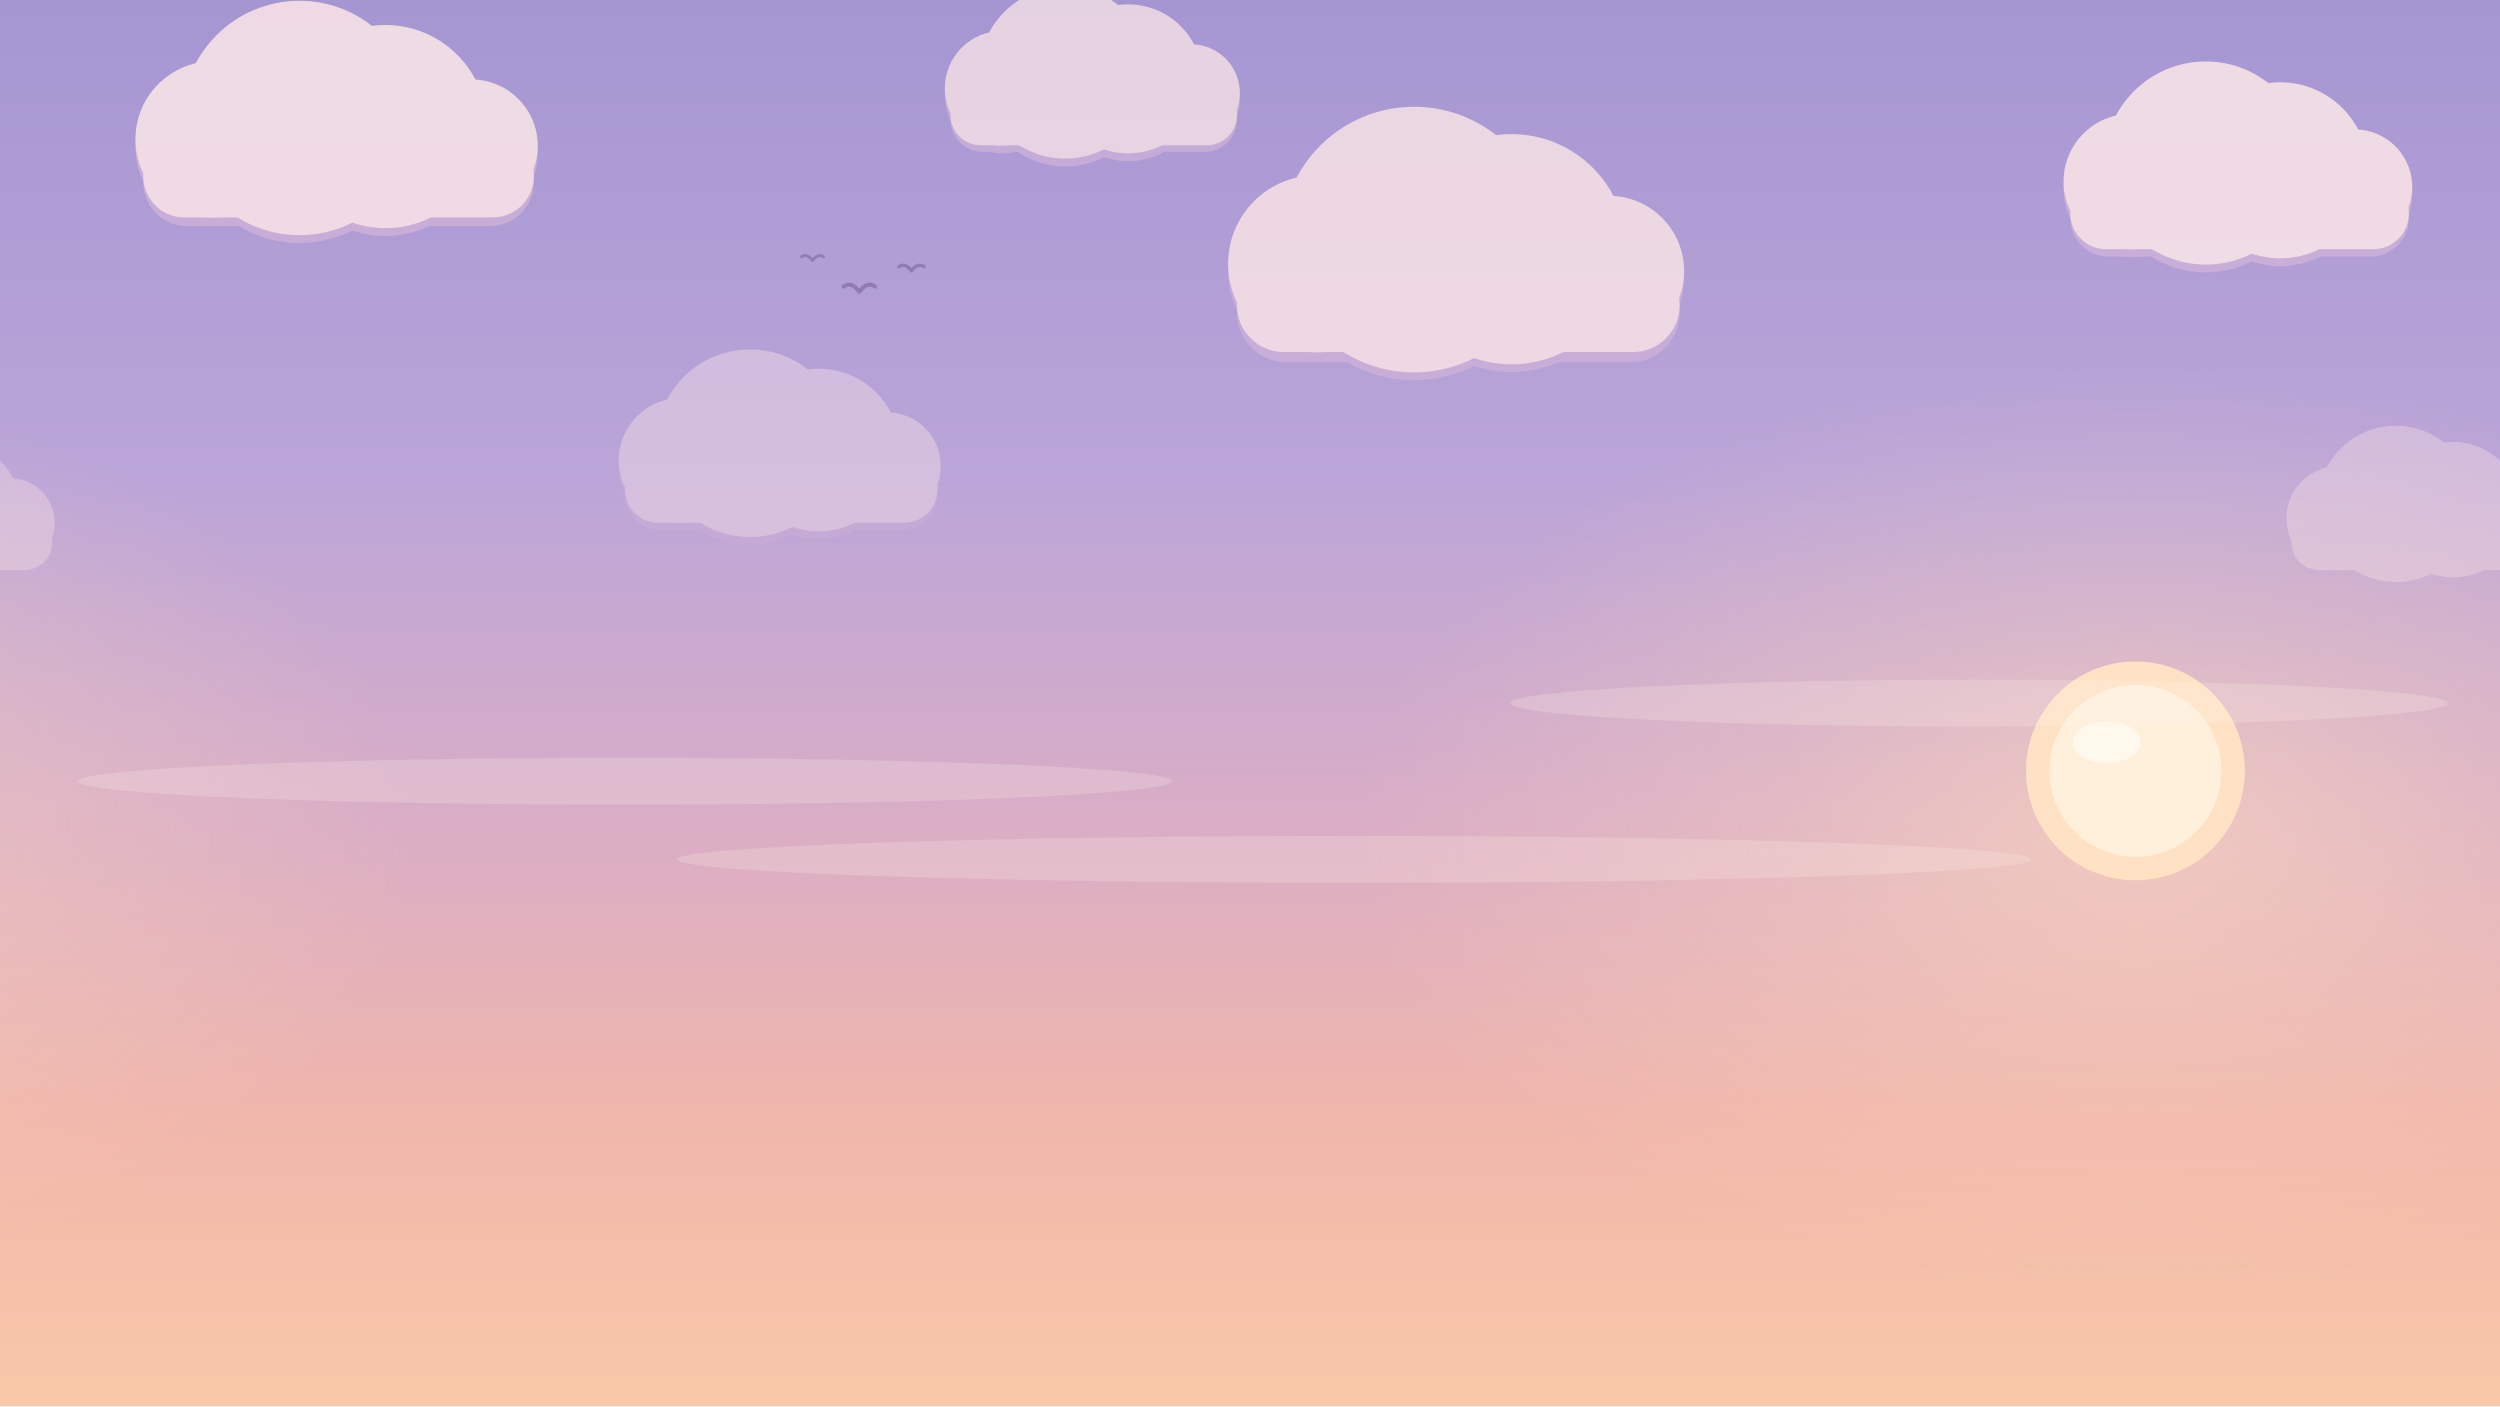
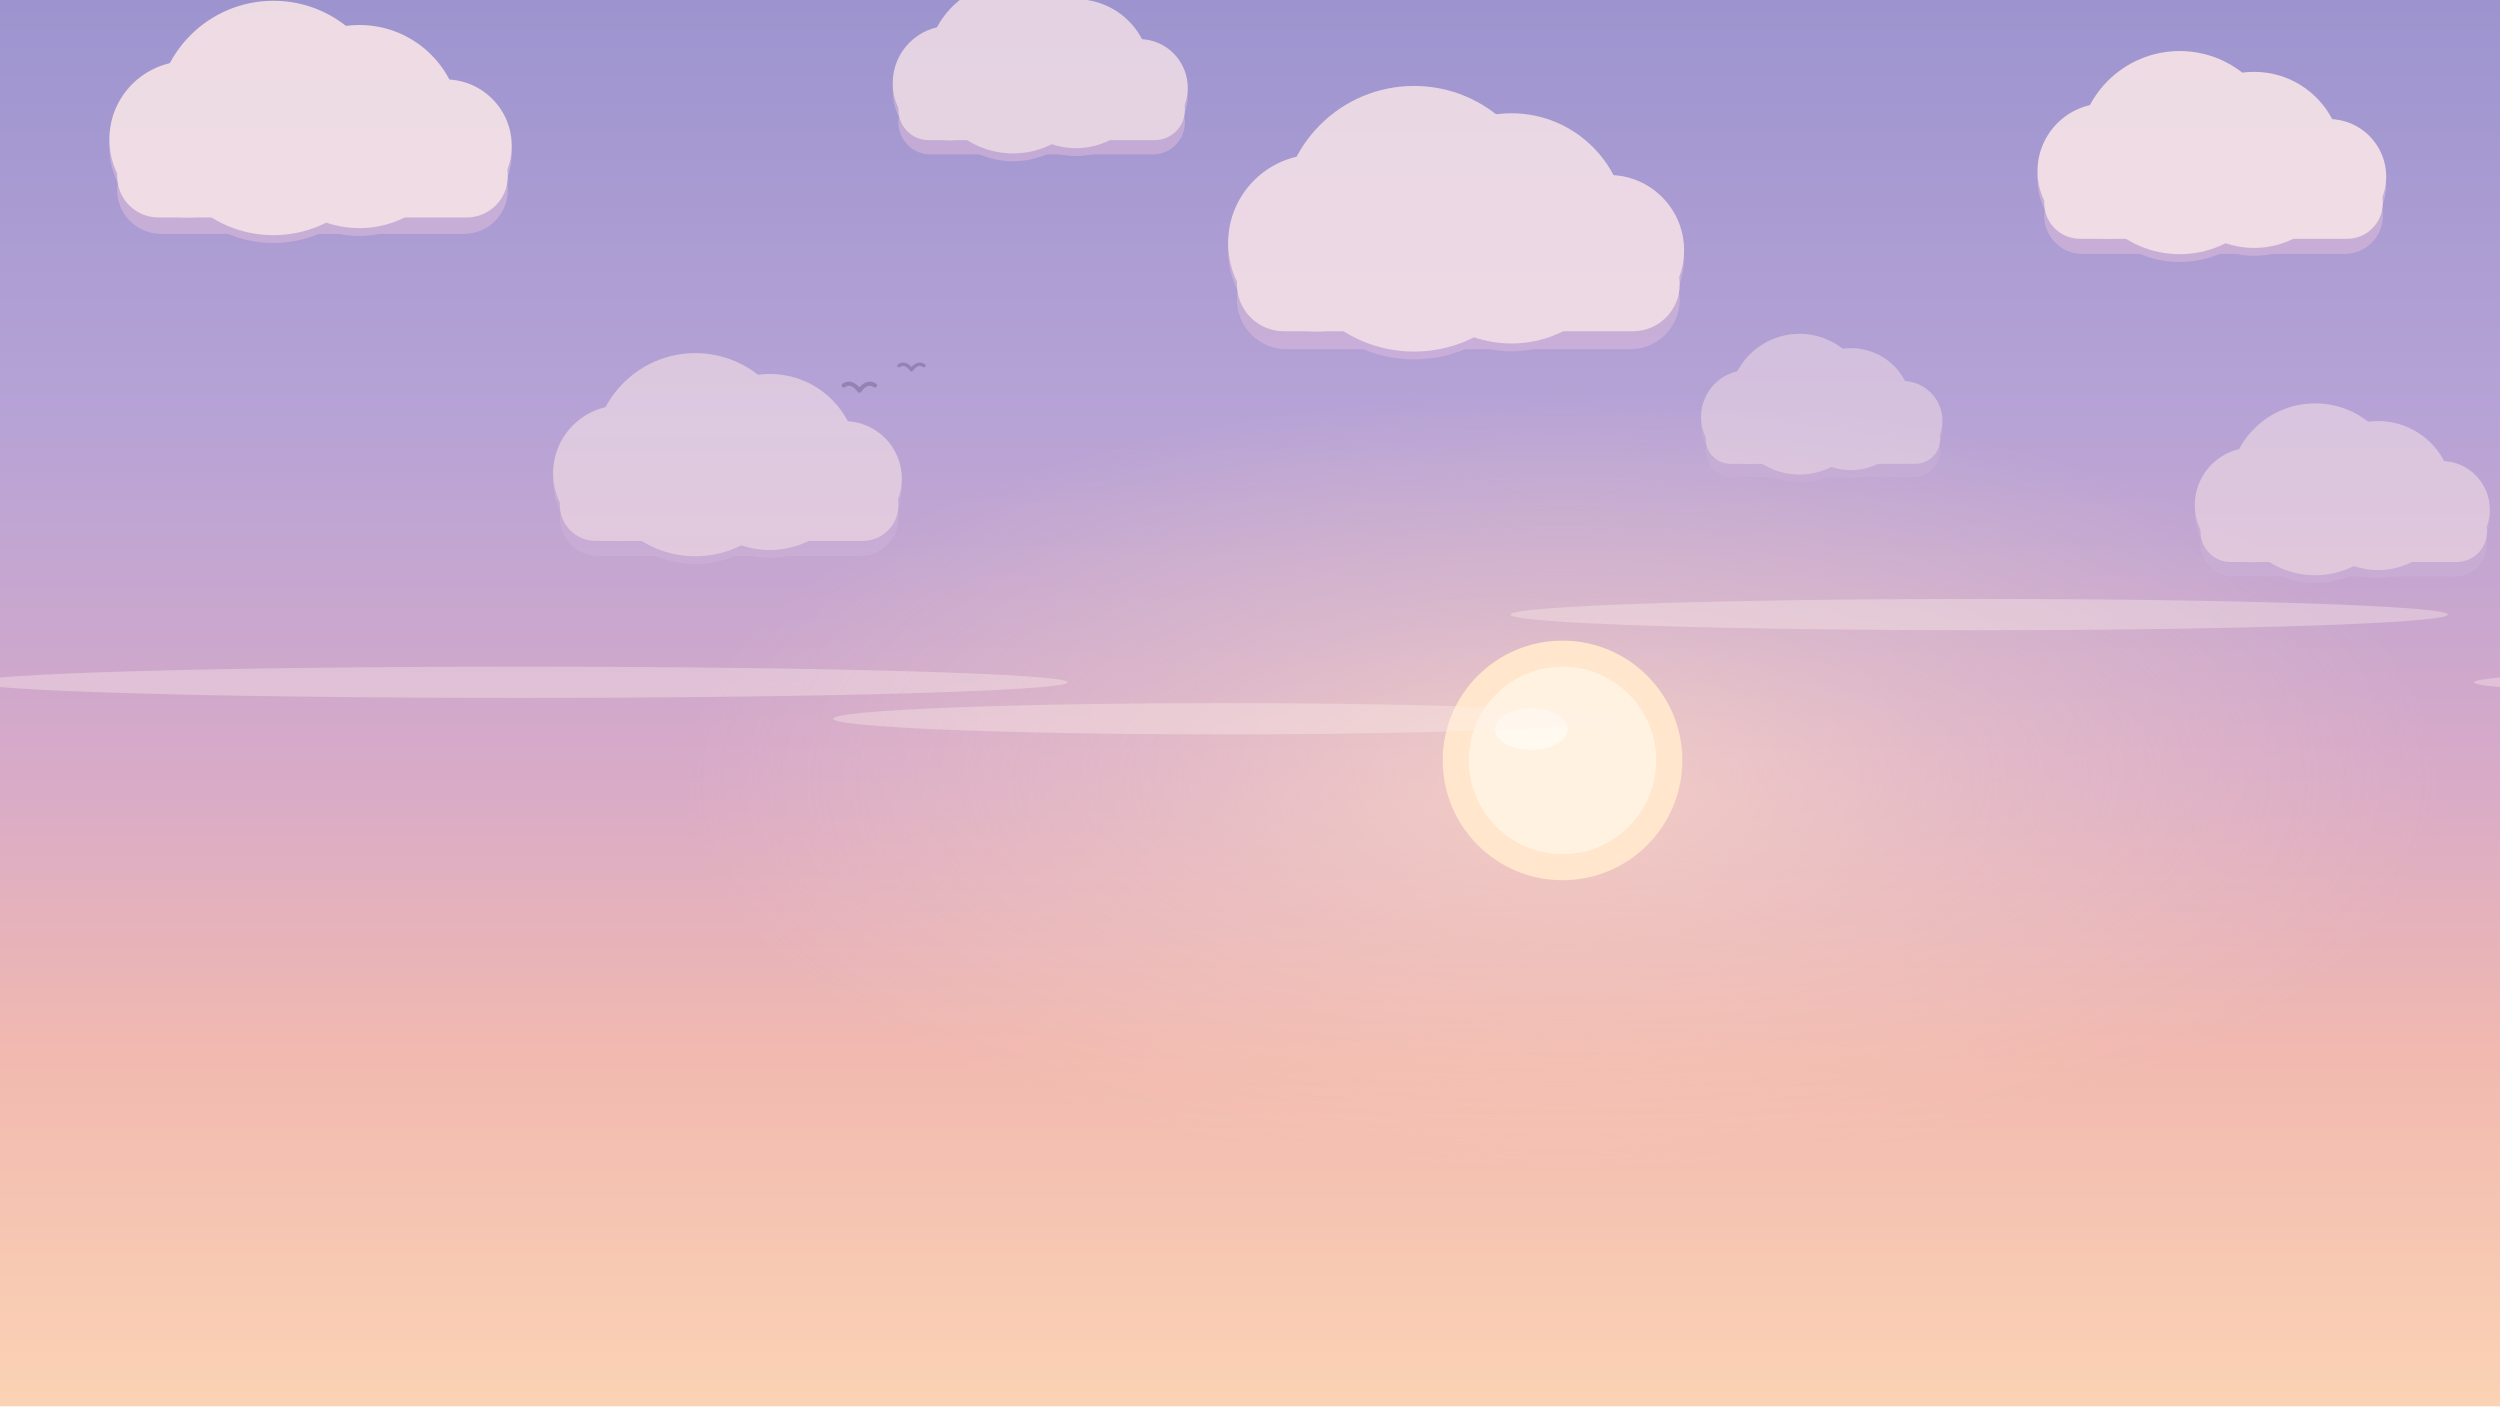
<svg xmlns="http://www.w3.org/2000/svg" width="960" height="540" viewBox="0 0 960 540">
  <defs>
    <linearGradient id="g" x1="0" y1="0" x2="0" y2="1">
-       <stop offset="0" stop-color="#a596d2" />
-       <stop offset="0.34" stop-color="#bba5d8" />
-       <stop offset="0.58" stop-color="#d9adc6" />
-       <stop offset="0.8" stop-color="#f0b6ab" />
-       <stop offset="1" stop-color="#f8c8a8" />
+       <stop offset="0" stop-color="#9d94cf" />
+       <stop offset="0.3" stop-color="#b7a3d6" />
+       <stop offset="0.55" stop-color="#d8aac8" />
+       <stop offset="0.75" stop-color="#f1b9b0" />
+       <stop offset="1" stop-color="#fbd2b4" />
    </linearGradient>
    <radialGradient id="sh">
-       <stop offset="0" stop-color="#ffdcbc" stop-opacity="0.6" />
-       <stop offset="0.45" stop-color="#ffdcbc" stop-opacity="0.27" />
-       <stop offset="1" stop-color="#ffdcbc" stop-opacity="0" />
-     </radialGradient>
-     <radialGradient id="hz">
-       <stop offset="0" stop-color="#fff0e6" stop-opacity="0.35" />
-       <stop offset="0.45" stop-color="#fff0e6" stop-opacity="0.158" />
-       <stop offset="1" stop-color="#fff0e6" stop-opacity="0" />
+       <stop offset="0" stop-color="#ffe0c6" stop-opacity="0.65" />
+       <stop offset="0.45" stop-color="#ffe0c6" stop-opacity="0.293" />
+       <stop offset="1" stop-color="#ffe0c6" stop-opacity="0" />
    </radialGradient>
  </defs>
  <rect x="0" y="0" width="960" height="540" fill="url(#g)" />
-   <ellipse cx="820" cy="320" rx="300" ry="180" fill="url(#sh)" />
-   <g transform="translate(-960 0)">
-     <ellipse cx="820" cy="320" rx="300" ry="180" fill="url(#sh)" />
+   <ellipse cx="600" cy="300" rx="340" ry="150" fill="url(#sh)" />
+   <circle cx="600" cy="292" r="46" fill="#ffe6cc" />
+   <circle cx="600" cy="292" r="36" fill="#fff2e0" />
+   <ellipse cx="588" cy="280" rx="14" ry="8" fill="#fffbf2" opacity="0.8" />
+   <ellipse cx="200" cy="262" rx="210" ry="6" fill="#fff1ea" opacity="0.35" />
+   <g transform="translate(960 0)">
+     <ellipse cx="200" cy="262" rx="210" ry="6" fill="#fff1ea" opacity="0.35" />
  </g>
-   <circle cx="820" cy="296" r="42" fill="#ffe2c4" />
-   <circle cx="820" cy="296" r="33" fill="#fff0dc" />
-   <ellipse cx="809" cy="285" rx="13" ry="8" fill="#fffaf0" opacity="0.8" />
-   <ellipse cx="240" cy="300" rx="210" ry="9" fill="#fff1ea" opacity="0.22" />
-   <ellipse cx="760" cy="270" rx="180" ry="9" fill="#fff1ea" opacity="0.22" />
-   <ellipse cx="520" cy="330" rx="260" ry="9" fill="#fff1ea" opacity="0.22" />
+   <ellipse cx="760" cy="236" rx="180" ry="6" fill="#fff1ea" opacity="0.35" />
+   <ellipse cx="470" cy="276" rx="150" ry="6" fill="#fff1ea" opacity="0.35" />
  <g opacity="0.85">
-     <rect x="55" y="53.2" width="150" height="33.6" rx="16.8" fill="#cdb0d8" />
-     <circle cx="82" cy="56.5" r="30" fill="#cdb0d8" />
-     <circle cx="115" cy="48.3" r="45" fill="#cdb0d8" />
-     <circle cx="148" cy="51.6" r="39" fill="#cdb0d8" />
-     <circle cx="181" cy="59" r="25.5" fill="#cdb0d8" />
-     <circle cx="82" cy="53.5" r="30" fill="#fbe6e6" />
-     <circle cx="115" cy="45.3" r="45" fill="#fbe6e6" />
-     <circle cx="148" cy="48.6" r="39" fill="#fbe6e6" />
-     <circle cx="181" cy="56" r="25.5" fill="#fbe6e6" />
-     <rect x="55" y="51.8" width="150" height="31.7" rx="15.8" fill="#fbe6e6" />
+     <rect x="45" y="56.2" width="150" height="33.6" rx="16.8" fill="#cdb2d8" />
+     <circle cx="72" cy="56.5" r="30" fill="#cdb2d8" />
+     <circle cx="105" cy="48.3" r="45" fill="#cdb2d8" />
+     <circle cx="138" cy="51.6" r="39" fill="#cdb2d8" />
+     <circle cx="171" cy="59" r="25.5" fill="#cdb2d8" />
+     <circle cx="72" cy="53.5" r="30" fill="#fbe7e8" />
+     <circle cx="105" cy="45.3" r="45" fill="#fbe7e8" />
+     <circle cx="138" cy="48.6" r="39" fill="#fbe7e8" />
+     <circle cx="171" cy="56" r="25.5" fill="#fbe7e8" />
+     <rect x="45" y="51.8" width="150" height="31.7" rx="15.8" fill="#fbe7e8" />
  </g>
  <g opacity="0.75">
-     <rect x="365" y="33.7" width="110" height="24.6" rx="12.3" fill="#cdb0d8" />
-     <circle cx="384.8" cy="36.9" r="22" fill="#cdb0d8" />
-     <circle cx="409" cy="30.9" r="33" fill="#cdb0d8" />
-     <circle cx="433.2" cy="33.3" r="28.6" fill="#cdb0d8" />
-     <circle cx="457.4" cy="38.7" r="18.7" fill="#cdb0d8" />
-     <circle cx="384.8" cy="33.9" r="22" fill="#fbe6e6" />
-     <circle cx="409" cy="27.9" r="33" fill="#fbe6e6" />
-     <circle cx="433.2" cy="30.3" r="28.6" fill="#fbe6e6" />
-     <circle cx="457.4" cy="35.7" r="18.7" fill="#fbe6e6" />
-     <rect x="365" y="32.6" width="110" height="23.2" rx="11.6" fill="#fbe6e6" />
+     <rect x="345" y="34.7" width="110" height="24.6" rx="12.3" fill="#cdb2d8" />
+     <circle cx="364.8" cy="34.9" r="22" fill="#cdb2d8" />
+     <circle cx="389" cy="28.9" r="33" fill="#cdb2d8" />
+     <circle cx="413.2" cy="31.3" r="28.6" fill="#cdb2d8" />
+     <circle cx="437.4" cy="36.7" r="18.7" fill="#cdb2d8" />
+     <circle cx="364.8" cy="31.9" r="22" fill="#fbe7e8" />
+     <circle cx="389" cy="25.9" r="33" fill="#fbe7e8" />
+     <circle cx="413.2" cy="28.3" r="28.6" fill="#fbe7e8" />
+     <circle cx="437.4" cy="33.7" r="18.7" fill="#fbe7e8" />
+     <rect x="345" y="30.6" width="110" height="23.2" rx="11.6" fill="#fbe7e8" />
  </g>
  <g opacity="0.8">
-     <rect x="475" y="101" width="170" height="38.1" rx="19" fill="#cdb0d8" />
-     <circle cx="505.6" cy="104.3" r="34" fill="#cdb0d8" />
-     <circle cx="543" cy="95" r="51" fill="#cdb0d8" />
-     <circle cx="580.4" cy="98.7" r="44.2" fill="#cdb0d8" />
-     <circle cx="617.8" cy="107.1" r="28.9" fill="#cdb0d8" />
-     <circle cx="505.6" cy="101.3" r="34" fill="#fbe6e6" />
-     <circle cx="543" cy="92" r="51" fill="#fbe6e6" />
-     <circle cx="580.4" cy="95.7" r="44.2" fill="#fbe6e6" />
-     <circle cx="617.8" cy="104.1" r="28.9" fill="#fbe6e6" />
-     <rect x="475" y="99.3" width="170" height="35.9" rx="18" fill="#fbe6e6" />
+     <rect x="475" y="96" width="170" height="38.1" rx="19" fill="#cdb2d8" />
+     <circle cx="505.6" cy="96.3" r="34" fill="#cdb2d8" />
+     <circle cx="543" cy="87" r="51" fill="#cdb2d8" />
+     <circle cx="580.4" cy="90.7" r="44.2" fill="#cdb2d8" />
+     <circle cx="617.8" cy="99.1" r="28.9" fill="#cdb2d8" />
+     <circle cx="505.6" cy="93.3" r="34" fill="#fbe7e8" />
+     <circle cx="543" cy="84" r="51" fill="#fbe7e8" />
+     <circle cx="580.4" cy="87.7" r="44.2" fill="#fbe7e8" />
+     <circle cx="617.8" cy="96.1" r="28.9" fill="#fbe7e8" />
+     <rect x="475" y="91.3" width="170" height="35.9" rx="18" fill="#fbe7e8" />
  </g>
  <g opacity="0.85">
-     <rect x="795" y="69.4" width="130" height="29.1" rx="14.6" fill="#cdb0d8" />
-     <circle cx="818.4" cy="72.7" r="26" fill="#cdb0d8" />
-     <circle cx="847" cy="65.6" r="39" fill="#cdb0d8" />
-     <circle cx="875.6" cy="68.4" r="33.8" fill="#cdb0d8" />
-     <circle cx="904.2" cy="74.8" r="22.1" fill="#cdb0d8" />
-     <circle cx="818.4" cy="69.7" r="26" fill="#fbe6e6" />
-     <circle cx="847" cy="62.6" r="39" fill="#fbe6e6" />
-     <circle cx="875.6" cy="65.4" r="33.8" fill="#fbe6e6" />
-     <circle cx="904.2" cy="71.8" r="22.1" fill="#fbe6e6" />
-     <rect x="795" y="68.2" width="130" height="27.5" rx="13.7" fill="#fbe6e6" />
+     <rect x="785" y="68.4" width="130" height="29.1" rx="14.6" fill="#cdb2d8" />
+     <circle cx="808.4" cy="68.7" r="26" fill="#cdb2d8" />
+     <circle cx="837" cy="61.6" r="39" fill="#cdb2d8" />
+     <circle cx="865.6" cy="64.4" r="33.8" fill="#cdb2d8" />
+     <circle cx="894.2" cy="70.8" r="22.1" fill="#cdb2d8" />
+     <circle cx="808.4" cy="65.7" r="26" fill="#fbe7e8" />
+     <circle cx="837" cy="58.6" r="39" fill="#fbe7e8" />
+     <circle cx="865.6" cy="61.4" r="33.8" fill="#fbe7e8" />
+     <circle cx="894.2" cy="67.8" r="22.1" fill="#fbe7e8" />
+     <rect x="785" y="64.2" width="130" height="27.5" rx="13.7" fill="#fbe7e8" />
  </g>
-   <g opacity="0.4">
-     <rect x="240" y="176.6" width="120" height="26.9" rx="13.4" fill="#cdb0d8" />
-     <circle cx="261.6" cy="179.8" r="24" fill="#cdb0d8" />
-     <circle cx="288" cy="173.2" r="36" fill="#cdb0d8" />
-     <circle cx="314.4" cy="175.8" r="31.2" fill="#cdb0d8" />
-     <circle cx="340.8" cy="181.8" r="20.4" fill="#cdb0d8" />
-     <circle cx="261.6" cy="176.8" r="24" fill="#fbe6e6" />
-     <circle cx="288" cy="170.2" r="36" fill="#fbe6e6" />
-     <circle cx="314.4" cy="172.8" r="31.2" fill="#fbe6e6" />
-     <circle cx="340.8" cy="178.8" r="20.4" fill="#fbe6e6" />
-     <rect x="240" y="175.4" width="120" height="25.3" rx="12.7" fill="#fbe6e6" />
+   <g opacity="0.55">
+     <rect x="215" y="184.4" width="130" height="29.1" rx="14.6" fill="#cdb2d8" />
+     <circle cx="238.4" cy="184.7" r="26" fill="#cdb2d8" />
+     <circle cx="267" cy="177.6" r="39" fill="#cdb2d8" />
+     <circle cx="295.6" cy="180.4" r="33.8" fill="#cdb2d8" />
+     <circle cx="324.2" cy="186.8" r="22.1" fill="#cdb2d8" />
+     <circle cx="238.4" cy="181.7" r="26" fill="#fbe7e8" />
+     <circle cx="267" cy="174.6" r="39" fill="#fbe7e8" />
+     <circle cx="295.6" cy="177.4" r="33.8" fill="#fbe7e8" />
+     <circle cx="324.2" cy="183.8" r="22.1" fill="#fbe7e8" />
+     <rect x="215" y="180.2" width="130" height="27.5" rx="13.7" fill="#fbe7e8" />
  </g>
-   <g opacity="0.35">
-     <rect x="880" y="198.8" width="100" height="22.4" rx="11.2" fill="#cdb0d8" />
-     <circle cx="898" cy="202" r="20" fill="#cdb0d8" />
-     <circle cx="920" cy="196.5" r="30" fill="#cdb0d8" />
-     <circle cx="942" cy="198.7" r="26" fill="#cdb0d8" />
-     <circle cx="964" cy="203.7" r="17" fill="#cdb0d8" />
-     <circle cx="898" cy="199" r="20" fill="#fbe6e6" />
-     <circle cx="920" cy="193.5" r="30" fill="#fbe6e6" />
-     <circle cx="942" cy="195.7" r="26" fill="#fbe6e6" />
-     <circle cx="964" cy="200.7" r="17" fill="#fbe6e6" />
-     <rect x="880" y="197.8" width="100" height="21.1" rx="10.6" fill="#fbe6e6" />
+   <g opacity="0.5">
+     <rect x="845" y="196.7" width="110" height="24.6" rx="12.3" fill="#cdb2d8" />
+     <circle cx="864.8" cy="196.9" r="22" fill="#cdb2d8" />
+     <circle cx="889" cy="190.9" r="33" fill="#cdb2d8" />
+     <circle cx="913.2" cy="193.3" r="28.6" fill="#cdb2d8" />
+     <circle cx="937.4" cy="198.7" r="18.7" fill="#cdb2d8" />
+     <circle cx="864.8" cy="193.9" r="22" fill="#fbe7e8" />
+     <circle cx="889" cy="187.9" r="33" fill="#fbe7e8" />
+     <circle cx="913.2" cy="190.3" r="28.6" fill="#fbe7e8" />
+     <circle cx="937.4" cy="195.7" r="18.7" fill="#fbe7e8" />
+     <rect x="845" y="192.6" width="110" height="23.2" rx="11.6" fill="#fbe7e8" />
  </g>
  <g transform="translate(-960 0)">
-     <g opacity="0.35">
-       <rect x="880" y="198.8" width="100" height="22.4" rx="11.2" fill="#cdb0d8" />
-       <circle cx="898" cy="202" r="20" fill="#cdb0d8" />
-       <circle cx="920" cy="196.5" r="30" fill="#cdb0d8" />
-       <circle cx="942" cy="198.7" r="26" fill="#cdb0d8" />
-       <circle cx="964" cy="203.7" r="17" fill="#cdb0d8" />
-       <circle cx="898" cy="199" r="20" fill="#fbe6e6" />
-       <circle cx="920" cy="193.5" r="30" fill="#fbe6e6" />
-       <circle cx="942" cy="195.7" r="26" fill="#fbe6e6" />
-       <circle cx="964" cy="200.7" r="17" fill="#fbe6e6" />
-       <rect x="880" y="197.8" width="100" height="21.1" rx="10.6" fill="#fbe6e6" />
+     <g opacity="0.5">
+       <rect x="845" y="196.7" width="110" height="24.6" rx="12.3" fill="#cdb2d8" />
+       <circle cx="864.8" cy="196.9" r="22" fill="#cdb2d8" />
+       <circle cx="889" cy="190.9" r="33" fill="#cdb2d8" />
+       <circle cx="913.2" cy="193.3" r="28.6" fill="#cdb2d8" />
+       <circle cx="937.4" cy="198.7" r="18.7" fill="#cdb2d8" />
+       <circle cx="864.8" cy="193.9" r="22" fill="#fbe7e8" />
+       <circle cx="889" cy="187.9" r="33" fill="#fbe7e8" />
+       <circle cx="913.2" cy="190.3" r="28.6" fill="#fbe7e8" />
+       <circle cx="937.4" cy="195.7" r="18.7" fill="#fbe7e8" />
+       <rect x="845" y="192.6" width="110" height="23.2" rx="11.6" fill="#fbe7e8" />
    </g>
  </g>
-   <g opacity="0.5">
-     <path d="M324 110Q327 108 330 112Q333 108 336 110" fill="none" stroke="#6e5a8e" stroke-width="1.6" stroke-linecap="round" stroke-linejoin="round" />
-     <path d="M345.2 102.4Q347.6 100.8 350 104Q352.4 100.8 354.8 102.4" fill="none" stroke="#6e5a8e" stroke-width="1.3" stroke-linecap="round" stroke-linejoin="round" />
-     <path d="M307.8 98.6Q309.9 97.2 312 100Q314.1 97.2 316.2 98.6" fill="none" stroke="#6e5a8e" stroke-width="1.1" stroke-linecap="round" stroke-linejoin="round" />
+   <g opacity="0.45">
+     <rect x="655" y="162.9" width="90" height="20.2" rx="10.1" fill="#cdb2d8" />
+     <circle cx="671.2" cy="163.1" r="18" fill="#cdb2d8" />
+     <circle cx="691" cy="158.2" r="27" fill="#cdb2d8" />
+     <circle cx="710.8" cy="160.1" r="23.4" fill="#cdb2d8" />
+     <circle cx="730.6" cy="164.6" r="15.3" fill="#cdb2d8" />
+     <circle cx="671.2" cy="160.1" r="18" fill="#fbe7e8" />
+     <circle cx="691" cy="155.2" r="27" fill="#fbe7e8" />
+     <circle cx="710.8" cy="157.1" r="23.4" fill="#fbe7e8" />
+     <circle cx="730.6" cy="161.6" r="15.3" fill="#fbe7e8" />
+     <rect x="655" y="159.1" width="90" height="19" rx="9.5" fill="#fbe7e8" />
+   </g>
+   <g opacity="0.45">
+     <path d="M324 148Q327 146 330 150Q333 146 336 148" fill="none" stroke="#6e5a8e" stroke-width="1.6" stroke-linecap="round" stroke-linejoin="round" />
+     <path d="M345.2 140.4Q347.6 138.8 350 142Q352.4 138.8 354.8 140.4" fill="none" stroke="#6e5a8e" stroke-width="1.3" stroke-linecap="round" stroke-linejoin="round" />
  </g>
</svg>
